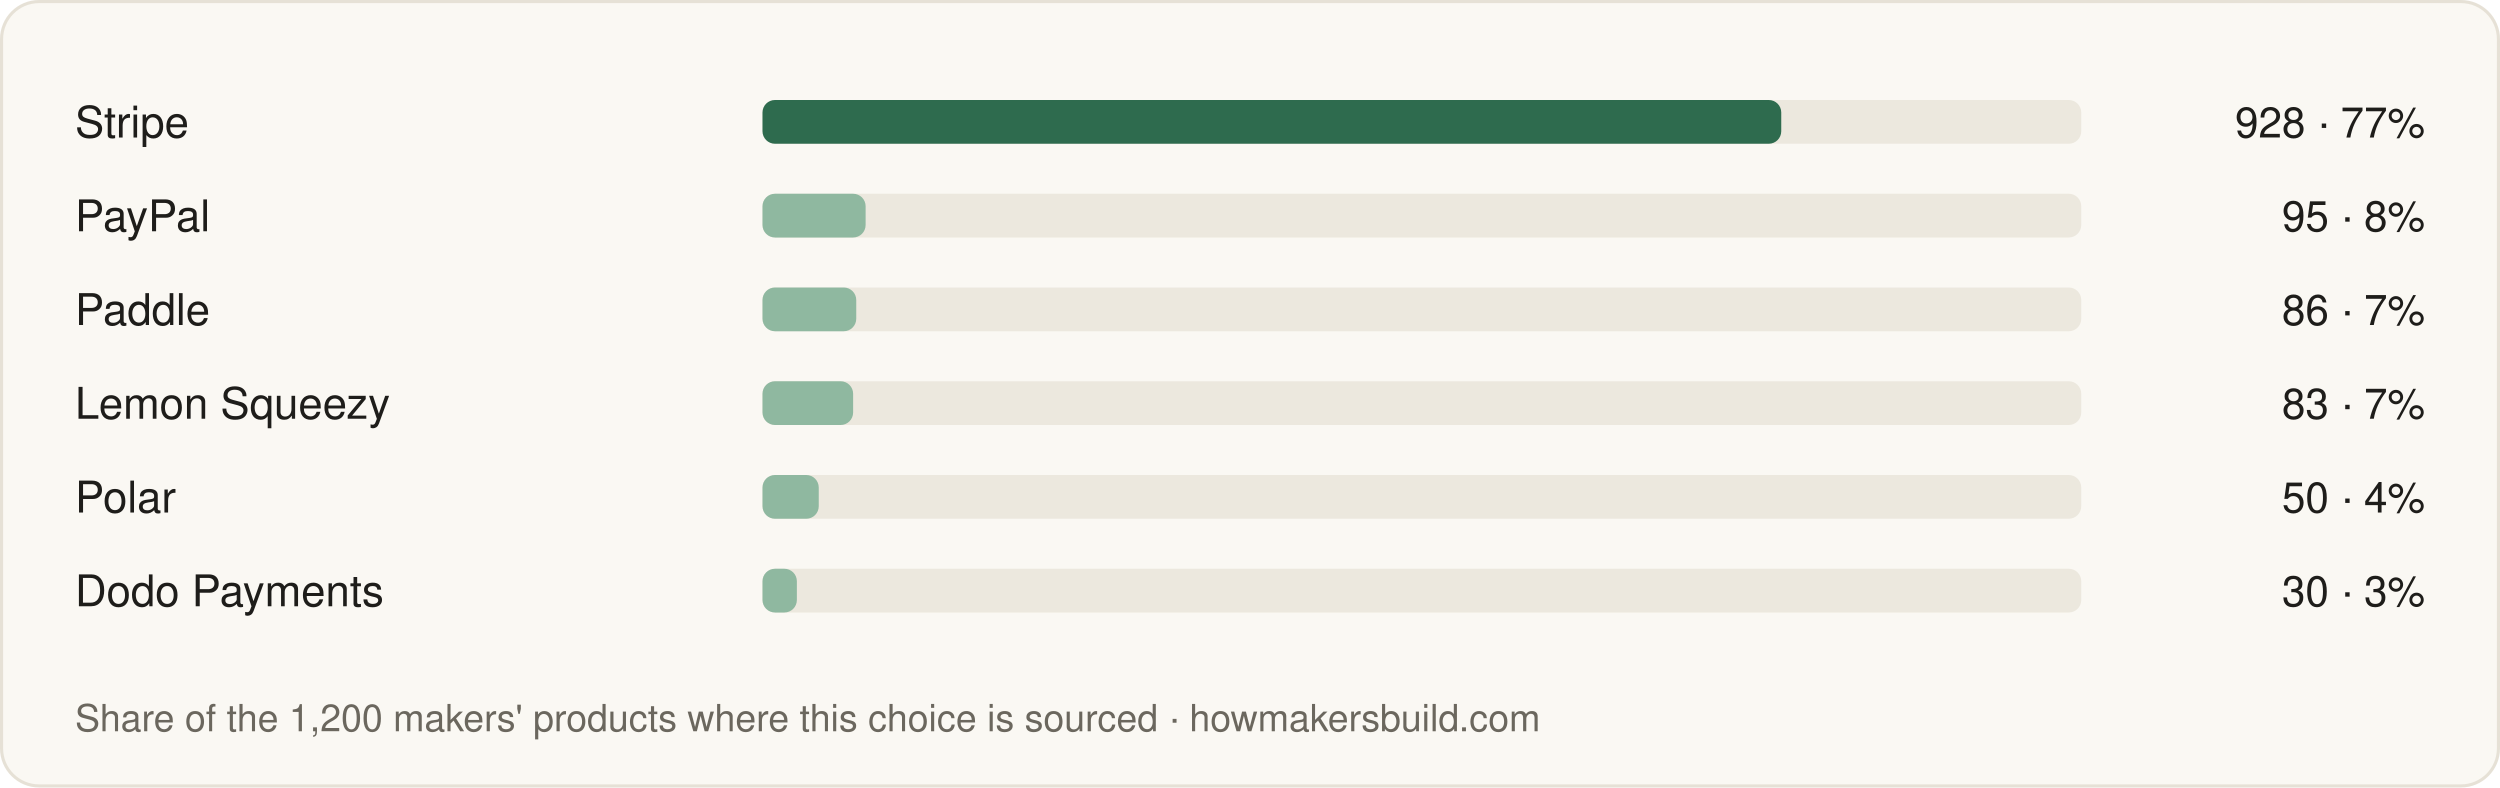
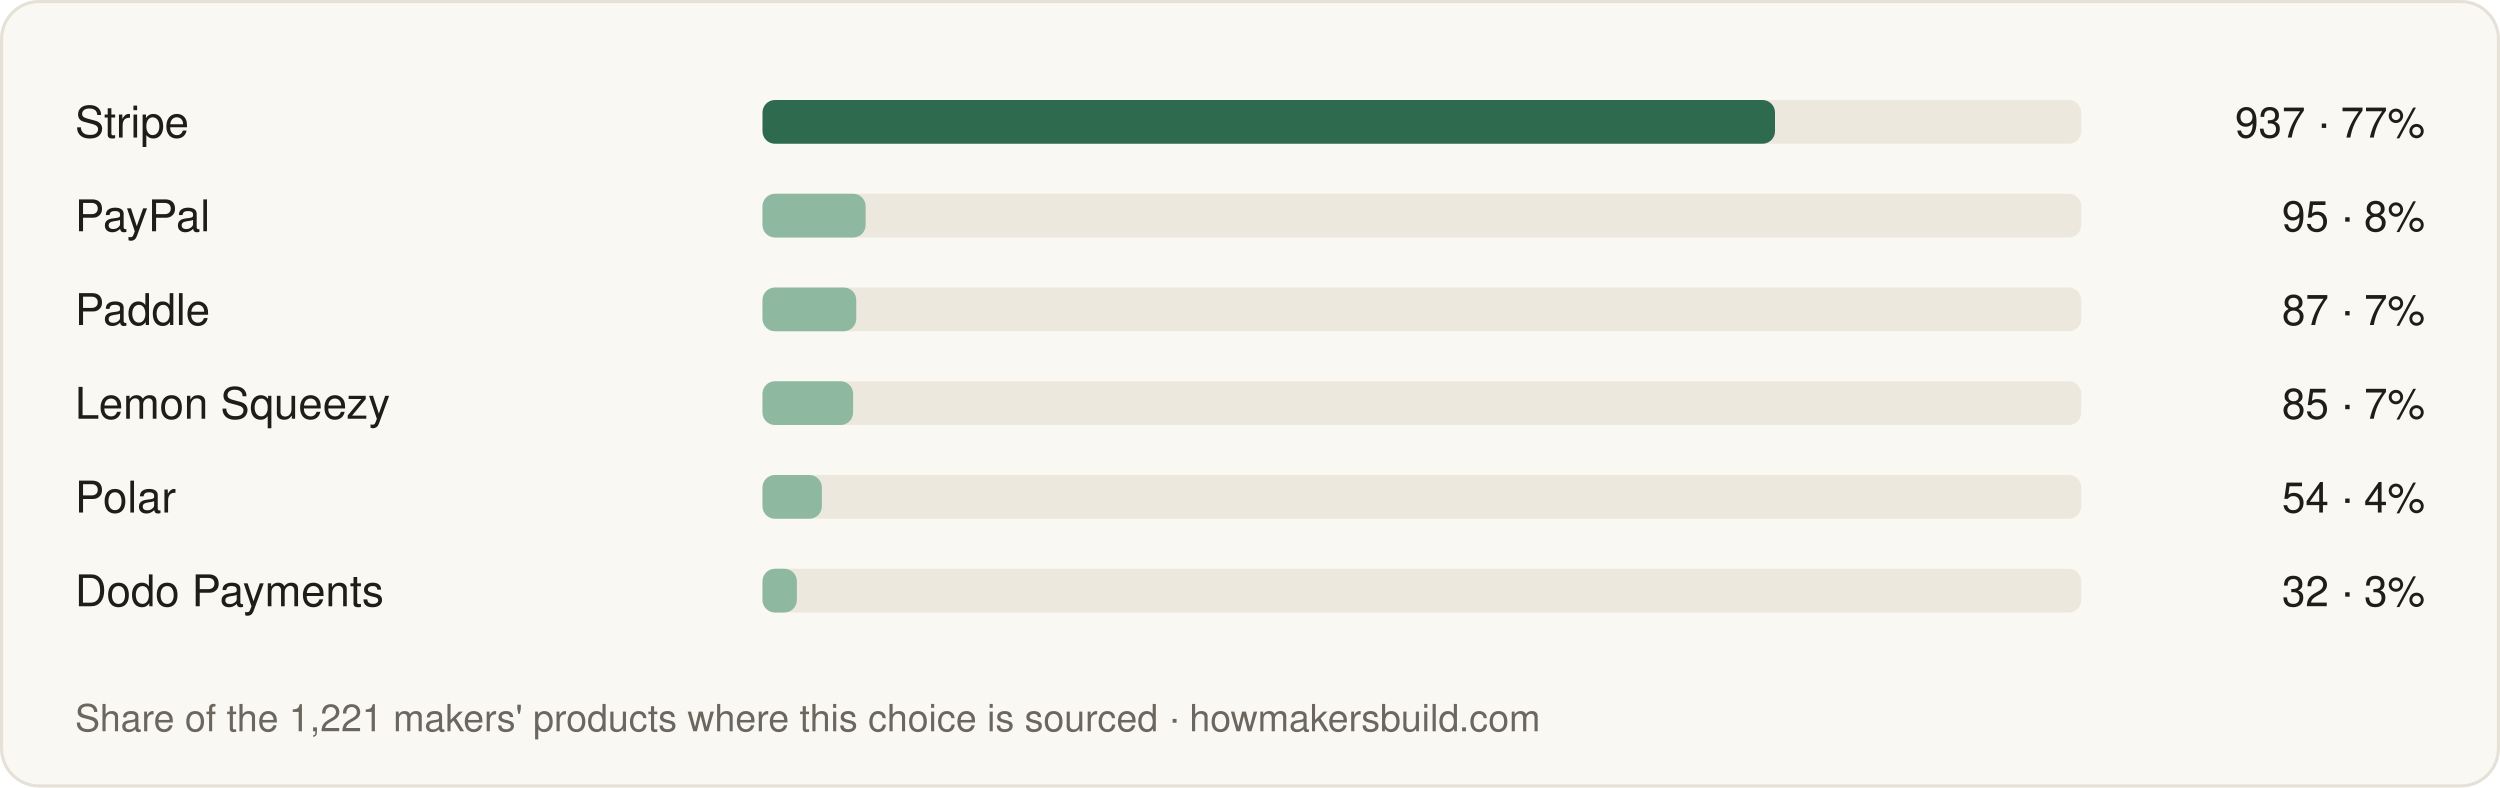
<svg xmlns="http://www.w3.org/2000/svg" width="800" height="252" viewBox="0 0 800 252" font-family="-apple-system, BlinkMacSystemFont, 'Segoe UI', Helvetica, Arial, sans-serif">
  <rect x="0.5" y="0.5" width="799" height="251" rx="12" fill="#faf8f3" stroke="#e6e1d6" />
  <text x="24" y="44" font-size="14" fill="#1e1d1a">Stripe</text>
  <rect x="244" y="32" width="422" height="14" rx="4" fill="#ece8de" />
-   <rect x="244" y="32" width="326" height="14" rx="4" fill="#2e6b4e" />
-   <text x="776" y="44" font-size="13.5" text-anchor="end" fill="#1e1d1a">928 · 77%</text>
+   <rect x="244" y="32" width="324" height="14" rx="4" fill="#2e6b4e" />
+   <text x="776" y="44" font-size="13.5" text-anchor="end" fill="#1e1d1a">937 · 77%</text>
  <text x="24" y="74" font-size="14" fill="#1e1d1a">PayPal</text>
  <rect x="244" y="62" width="422" height="14" rx="4" fill="#ece8de" />
  <rect x="244" y="62" width="33" height="14" rx="4" fill="#8fb8a0" />
  <text x="776" y="74" font-size="13.5" text-anchor="end" fill="#1e1d1a">95 · 8%</text>
  <text x="24" y="104" font-size="14" fill="#1e1d1a">Paddle</text>
  <rect x="244" y="92" width="422" height="14" rx="4" fill="#ece8de" />
  <rect x="244" y="92" width="30" height="14" rx="4" fill="#8fb8a0" />
-   <text x="776" y="104" font-size="13.5" text-anchor="end" fill="#1e1d1a">86 · 7%</text>
+   <text x="776" y="104" font-size="13.5" text-anchor="end" fill="#1e1d1a">87 · 7%</text>
  <text x="24" y="134" font-size="14" fill="#1e1d1a">Lemon Squeezy</text>
  <rect x="244" y="122" width="422" height="14" rx="4" fill="#ece8de" />
  <rect x="244" y="122" width="29" height="14" rx="4" fill="#8fb8a0" />
-   <text x="776" y="134" font-size="13.5" text-anchor="end" fill="#1e1d1a">83 · 7%</text>
+   <text x="776" y="134" font-size="13.5" text-anchor="end" fill="#1e1d1a">85 · 7%</text>
  <text x="24" y="164" font-size="14" fill="#1e1d1a">Polar</text>
  <rect x="244" y="152" width="422" height="14" rx="4" fill="#ece8de" />
-   <rect x="244" y="152" width="18" height="14" rx="4" fill="#8fb8a0" />
-   <text x="776" y="164" font-size="13.5" text-anchor="end" fill="#1e1d1a">50 · 4%</text>
+   <rect x="244" y="152" width="19" height="14" rx="4" fill="#8fb8a0" />
+   <text x="776" y="164" font-size="13.5" text-anchor="end" fill="#1e1d1a">54 · 4%</text>
  <text x="24" y="194" font-size="14" fill="#1e1d1a">Dodo Payments</text>
  <rect x="244" y="182" width="422" height="14" rx="4" fill="#ece8de" />
  <rect x="244" y="182" width="11" height="14" rx="4" fill="#8fb8a0" />
-   <text x="776" y="194" font-size="13.5" text-anchor="end" fill="#1e1d1a">30 · 3%</text>
-   <text x="24" y="234" font-size="12" fill="#6b675e">Share of the 1,200 makers' products where this choice is sourced · howmakersbuild.com</text>
+   <text x="776" y="194" font-size="13.5" text-anchor="end" fill="#1e1d1a">32 · 3%</text>
+   <text x="24" y="234" font-size="12" fill="#6b675e">Share of the 1,221 makers' products where this choice is sourced · howmakersbuild.com</text>
</svg>
